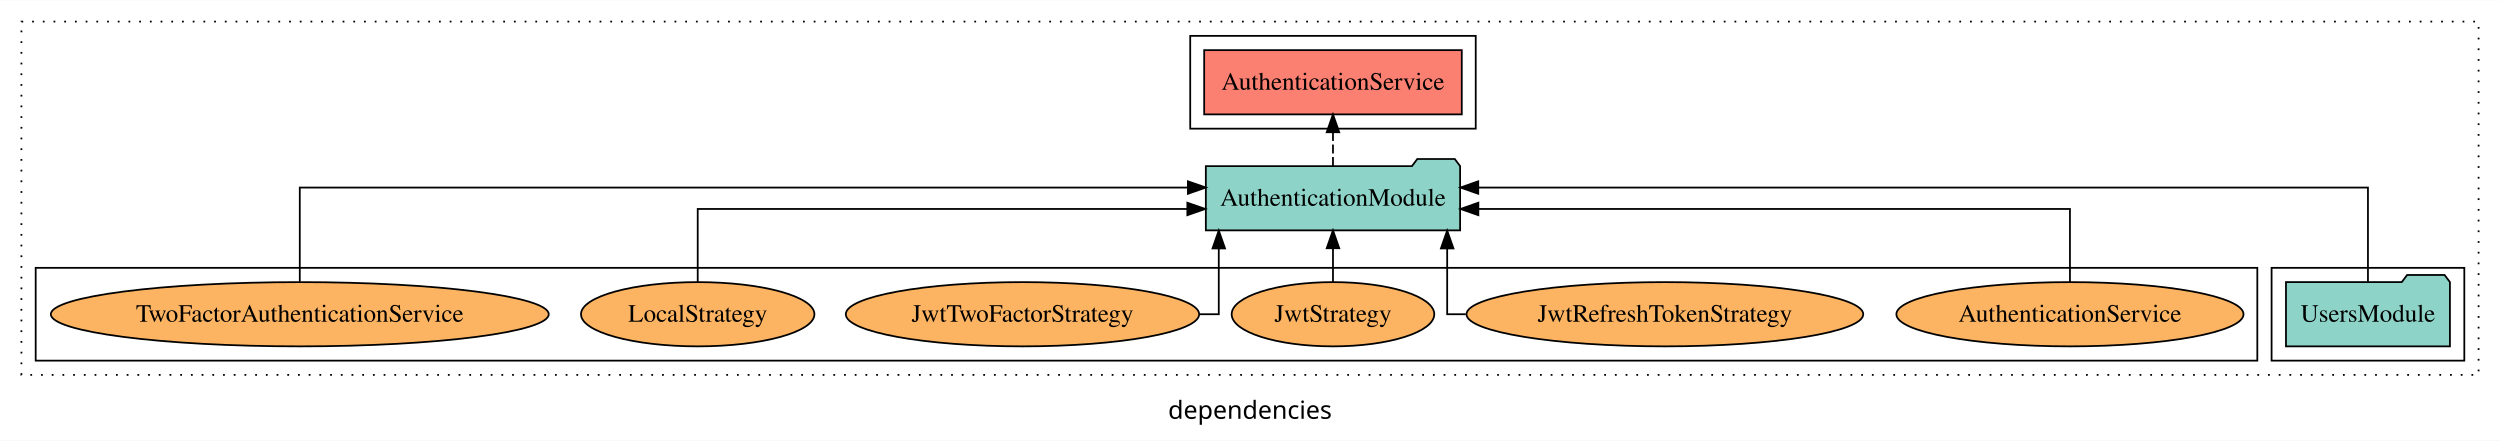
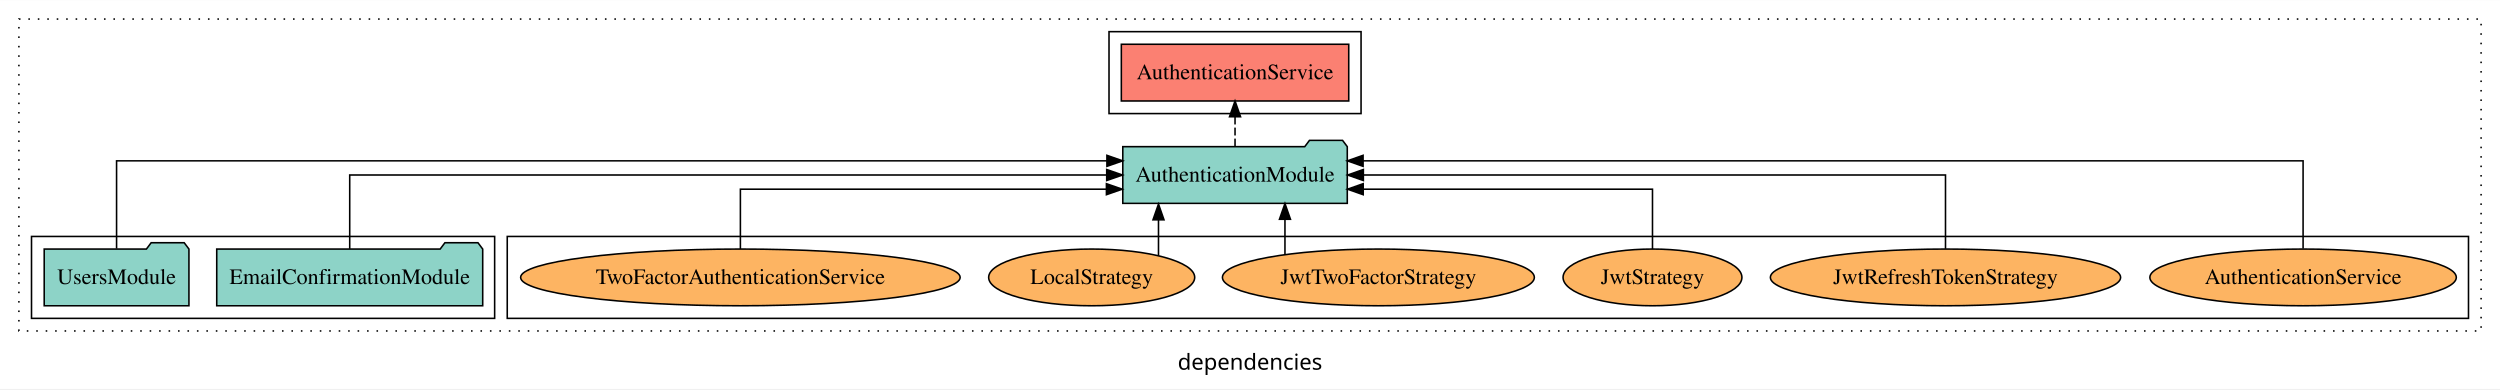
- <svg xmlns="http://www.w3.org/2000/svg" width="1401pt" height="247pt" viewBox="0.00 0.00 1401.00 246.80">
+ <svg xmlns="http://www.w3.org/2000/svg" width="1587pt" height="247pt" viewBox="0.00 0.00 1587.00 246.80">
  <g id="graph0" class="graph" transform="scale(1 1) rotate(0) translate(4 242.8)">
-     <polygon fill="white" stroke="transparent" points="-4,4 -4,-242.8 1397,-242.8 1397,4 -4,4" />
-     <text text-anchor="middle" x="696.5" y="-8.2" font-family="sans-serif" font-size="14.00">dependencies</text>
+     <polygon fill="white" stroke="transparent" points="-4,4 -4,-242.8 1583,-242.8 1583,4 -4,4" />
+     <text text-anchor="middle" x="789.5" y="-8.2" font-family="sans-serif" font-size="14.00">dependencies</text>
    <g id="clust1" class="cluster">
-       <polygon fill="none" stroke="black" stroke-dasharray="1,5" points="8,-32.8 8,-230.8 1385,-230.8 1385,-32.8 8,-32.8" />
+       <polygon fill="none" stroke="black" stroke-dasharray="1,5" points="8,-32.8 8,-230.8 1571,-230.8 1571,-32.8 8,-32.8" />
+     </g>
+     <g id="clust4" class="cluster">
+       <polygon fill="none" stroke="black" points="700,-170.8 700,-222.8 860,-222.8 860,-170.8 700,-170.8" />
+     </g>
+     <g id="clust6" class="cluster">
+       <polygon fill="none" stroke="black" points="318,-40.8 318,-92.8 1563,-92.8 1563,-40.8 318,-40.8" />
    </g>
    <g id="clust3" class="cluster">
-       <polygon fill="none" stroke="black" points="1269,-40.8 1269,-92.8 1377,-92.8 1377,-40.8 1269,-40.8" />
-     </g>
-     <g id="clust4" class="cluster">
-       <polygon fill="none" stroke="black" points="663,-170.8 663,-222.8 823,-222.8 823,-170.8 663,-170.8" />
-     </g>
-     <g id="clust6" class="cluster">
-       <polygon fill="none" stroke="black" points="16,-40.8 16,-92.8 1261,-92.8 1261,-40.8 16,-40.8" />
+       <polygon fill="none" stroke="black" points="16,-40.8 16,-92.8 310,-92.8 310,-40.8 16,-40.8" />
    </g>
    <g id="node1" class="node">
-       <polygon fill="#8dd3c7" stroke="black" points="1368.94,-84.8 1365.94,-88.8 1344.94,-88.8 1341.94,-84.8 1277.06,-84.8 1277.06,-48.8 1368.94,-48.8 1368.94,-84.8" />
-       <text text-anchor="middle" x="1323" y="-62.6" font-family="Times,serif" font-size="14.00">UsersModule</text>
+       <polygon fill="#8dd3c7" stroke="black" points="302.42,-84.8 299.42,-88.8 278.42,-88.8 275.42,-84.8 133.58,-84.8 133.58,-48.8 302.42,-48.8 302.42,-84.8" />
+       <text text-anchor="middle" x="218" y="-62.6" font-family="Times,serif" font-size="14.00">EmailConfirmationModule</text>
+     </g>
+     <g id="node3" class="node">
+       <polygon fill="#8dd3c7" stroke="black" points="851.25,-149.8 848.25,-153.8 827.25,-153.8 824.25,-149.8 708.75,-149.8 708.75,-113.8 851.25,-113.8 851.25,-149.8" />
+       <text text-anchor="middle" x="780" y="-127.6" font-family="Times,serif" font-size="14.00">AuthenticationModule</text>
+     </g>
+     <g id="edge1" class="edge">
+       <path fill="none" stroke="black" d="M218,-84.91C218,-104.14 218,-131.8 218,-131.8 218,-131.8 698.54,-131.8 698.54,-131.8" />
+       <polygon fill="black" stroke="black" points="698.54,-135.3 708.54,-131.8 698.54,-128.3 698.54,-135.3" />
    </g>
    <g id="node2" class="node">
-       <polygon fill="#8dd3c7" stroke="black" points="814.25,-149.8 811.25,-153.8 790.25,-153.8 787.25,-149.8 671.75,-149.8 671.75,-113.8 814.25,-113.8 814.25,-149.8" />
-       <text text-anchor="middle" x="743" y="-127.6" font-family="Times,serif" font-size="14.00">AuthenticationModule</text>
-     </g>
-     <g id="edge1" class="edge">
-       <path fill="none" stroke="black" d="M1323,-85.08C1323,-106.12 1323,-137.8 1323,-137.8 1323,-137.8 824.41,-137.8 824.41,-137.8" />
-       <polygon fill="black" stroke="black" points="824.41,-134.3 814.41,-137.8 824.41,-141.3 824.41,-134.3" />
-     </g>
-     <g id="node3" class="node">
-       <polygon fill="#fb8072" stroke="black" points="815.18,-214.8 670.82,-214.8 670.82,-178.8 815.18,-178.8 815.18,-214.8" />
-       <text text-anchor="middle" x="743" y="-192.6" font-family="Times,serif" font-size="14.00">AuthenticationService </text>
+       <polygon fill="#8dd3c7" stroke="black" points="115.94,-84.8 112.94,-88.8 91.94,-88.8 88.94,-84.8 24.06,-84.8 24.06,-48.8 115.94,-48.8 115.94,-84.8" />
+       <text text-anchor="middle" x="70" y="-62.6" font-family="Times,serif" font-size="14.00">UsersModule</text>
    </g>
    <g id="edge2" class="edge">
-       <path fill="none" stroke="black" stroke-dasharray="5,2" d="M743,-149.91C743,-149.91 743,-168.79 743,-168.79" />
-       <polygon fill="black" stroke="black" points="739.5,-168.79 743,-178.79 746.5,-168.79 739.5,-168.79" />
+       <path fill="none" stroke="black" d="M70,-85.09C70,-107.01 70,-140.8 70,-140.8 70,-140.8 698.67,-140.8 698.67,-140.8" />
+       <polygon fill="black" stroke="black" points="698.67,-144.3 708.67,-140.8 698.67,-137.3 698.67,-144.3" />
    </g>
    <g id="node4" class="node">
-       <ellipse fill="#fdb462" stroke="black" cx="1156" cy="-66.8" rx="97.27" ry="18" />
-       <text text-anchor="middle" x="1156" y="-62.6" font-family="Times,serif" font-size="14.00">AuthenticationService</text>
+       <polygon fill="#fb8072" stroke="black" points="852.18,-214.8 707.82,-214.8 707.82,-178.8 852.18,-178.8 852.18,-214.8" />
+       <text text-anchor="middle" x="780" y="-192.6" font-family="Times,serif" font-size="14.00">AuthenticationService </text>
    </g>
    <g id="edge3" class="edge">
-       <path fill="none" stroke="black" d="M1156,-84.82C1156,-102.17 1156,-125.8 1156,-125.8 1156,-125.8 824.47,-125.8 824.47,-125.8" />
-       <polygon fill="black" stroke="black" points="824.47,-122.3 814.47,-125.8 824.47,-129.3 824.47,-122.3" />
+       <path fill="none" stroke="black" stroke-dasharray="5,2" d="M780,-149.91C780,-149.91 780,-168.79 780,-168.79" />
+       <polygon fill="black" stroke="black" points="776.5,-168.79 780,-178.79 783.5,-168.79 776.5,-168.79" />
    </g>
    <g id="node5" class="node">
-       <ellipse fill="#fdb462" stroke="black" cx="929" cy="-66.8" rx="111.17" ry="18" />
-       <text text-anchor="middle" x="929" y="-62.6" font-family="Times,serif" font-size="14.00">JwtRefreshTokenStrategy</text>
+       <ellipse fill="#fdb462" stroke="black" cx="1458" cy="-66.8" rx="97.27" ry="18" />
+       <text text-anchor="middle" x="1458" y="-62.6" font-family="Times,serif" font-size="14.00">AuthenticationService</text>
    </g>
    <g id="edge4" class="edge">
-       <path fill="none" stroke="black" d="M817.41,-66.8C810.94,-66.8 807,-66.8 807,-66.8 807,-66.8 807,-103.69 807,-103.69" />
-       <polygon fill="black" stroke="black" points="803.5,-103.69 807,-113.69 810.5,-103.69 803.5,-103.69" />
+       <path fill="none" stroke="black" d="M1458,-85.09C1458,-107.01 1458,-140.8 1458,-140.8 1458,-140.8 861.28,-140.8 861.28,-140.8" />
+       <polygon fill="black" stroke="black" points="861.28,-137.3 851.28,-140.8 861.28,-144.3 861.28,-137.3" />
    </g>
    <g id="node6" class="node">
-       <ellipse fill="#fdb462" stroke="black" cx="743" cy="-66.8" rx="56.77" ry="18" />
-       <text text-anchor="middle" x="743" y="-62.6" font-family="Times,serif" font-size="14.00">JwtStrategy</text>
+       <ellipse fill="#fdb462" stroke="black" cx="1231" cy="-66.8" rx="111.17" ry="18" />
+       <text text-anchor="middle" x="1231" y="-62.6" font-family="Times,serif" font-size="14.00">JwtRefreshTokenStrategy</text>
    </g>
    <g id="edge5" class="edge">
-       <path fill="none" stroke="black" d="M743,-84.91C743,-84.91 743,-103.79 743,-103.79" />
-       <polygon fill="black" stroke="black" points="739.5,-103.79 743,-113.79 746.5,-103.79 739.5,-103.79" />
+       <path fill="none" stroke="black" d="M1231,-84.91C1231,-104.14 1231,-131.8 1231,-131.8 1231,-131.8 861.46,-131.8 861.46,-131.8" />
+       <polygon fill="black" stroke="black" points="861.46,-128.3 851.46,-131.8 861.46,-135.3 861.46,-128.3" />
    </g>
    <g id="node7" class="node">
-       <ellipse fill="#fdb462" stroke="black" cx="569" cy="-66.8" rx="99.01" ry="18" />
-       <text text-anchor="middle" x="569" y="-62.6" font-family="Times,serif" font-size="14.00">JwtTwoFactorStrategy</text>
+       <ellipse fill="#fdb462" stroke="black" cx="1045" cy="-66.8" rx="56.77" ry="18" />
+       <text text-anchor="middle" x="1045" y="-62.6" font-family="Times,serif" font-size="14.00">JwtStrategy</text>
    </g>
    <g id="edge6" class="edge">
-       <path fill="none" stroke="black" d="M668.05,-66.8C674.8,-66.8 679,-66.8 679,-66.8 679,-66.8 679,-103.69 679,-103.69" />
-       <polygon fill="black" stroke="black" points="675.5,-103.69 679,-113.69 682.5,-103.69 675.5,-103.69" />
+       <path fill="none" stroke="black" d="M1045,-84.83C1045,-101.2 1045,-122.8 1045,-122.8 1045,-122.8 861.36,-122.8 861.36,-122.8" />
+       <polygon fill="black" stroke="black" points="861.36,-119.3 851.36,-122.8 861.36,-126.3 861.36,-119.3" />
    </g>
    <g id="node8" class="node">
-       <ellipse fill="#fdb462" stroke="black" cx="387" cy="-66.8" rx="65.4" ry="18" />
-       <text text-anchor="middle" x="387" y="-62.6" font-family="Times,serif" font-size="14.00">LocalStrategy</text>
+       <ellipse fill="#fdb462" stroke="black" cx="871" cy="-66.8" rx="99.01" ry="18" />
+       <text text-anchor="middle" x="871" y="-62.6" font-family="Times,serif" font-size="14.00">JwtTwoFactorStrategy</text>
    </g>
    <g id="edge7" class="edge">
-       <path fill="none" stroke="black" d="M387,-84.82C387,-102.17 387,-125.8 387,-125.8 387,-125.8 661.39,-125.8 661.39,-125.8" />
-       <polygon fill="black" stroke="black" points="661.39,-129.3 671.39,-125.8 661.39,-122.3 661.39,-129.3" />
+       <path fill="none" stroke="black" d="M811.69,-81.23C811.69,-81.23 811.69,-103.69 811.69,-103.69" />
+       <polygon fill="black" stroke="black" points="808.19,-103.69 811.69,-113.69 815.19,-103.69 808.19,-103.69" />
    </g>
    <g id="node9" class="node">
-       <ellipse fill="#fdb462" stroke="black" cx="164" cy="-66.8" rx="139.51" ry="18" />
-       <text text-anchor="middle" x="164" y="-62.6" font-family="Times,serif" font-size="14.00">TwoFactorAuthenticationService</text>
+       <ellipse fill="#fdb462" stroke="black" cx="689" cy="-66.8" rx="65.4" ry="18" />
+       <text text-anchor="middle" x="689" y="-62.6" font-family="Times,serif" font-size="14.00">LocalStrategy</text>
    </g>
    <g id="edge8" class="edge">
-       <path fill="none" stroke="black" d="M164,-85.08C164,-106.12 164,-137.8 164,-137.8 164,-137.8 661.71,-137.8 661.71,-137.8" />
-       <polygon fill="black" stroke="black" points="661.71,-141.3 671.71,-137.8 661.71,-134.3 661.71,-141.3" />
+       <path fill="none" stroke="black" d="M731.41,-80.58C731.41,-80.58 731.41,-103.35 731.41,-103.35" />
+       <polygon fill="black" stroke="black" points="727.91,-103.35 731.41,-113.35 734.91,-103.35 727.91,-103.35" />
+     </g>
+     <g id="node10" class="node">
+       <ellipse fill="#fdb462" stroke="black" cx="466" cy="-66.8" rx="139.51" ry="18" />
+       <text text-anchor="middle" x="466" y="-62.6" font-family="Times,serif" font-size="14.00">TwoFactorAuthenticationService</text>
+     </g>
+     <g id="edge9" class="edge">
+       <path fill="none" stroke="black" d="M466,-84.83C466,-101.2 466,-122.8 466,-122.8 466,-122.8 698.36,-122.8 698.36,-122.8" />
+       <polygon fill="black" stroke="black" points="698.36,-126.3 708.36,-122.8 698.36,-119.3 698.36,-126.3" />
    </g>
  </g>
</svg>
